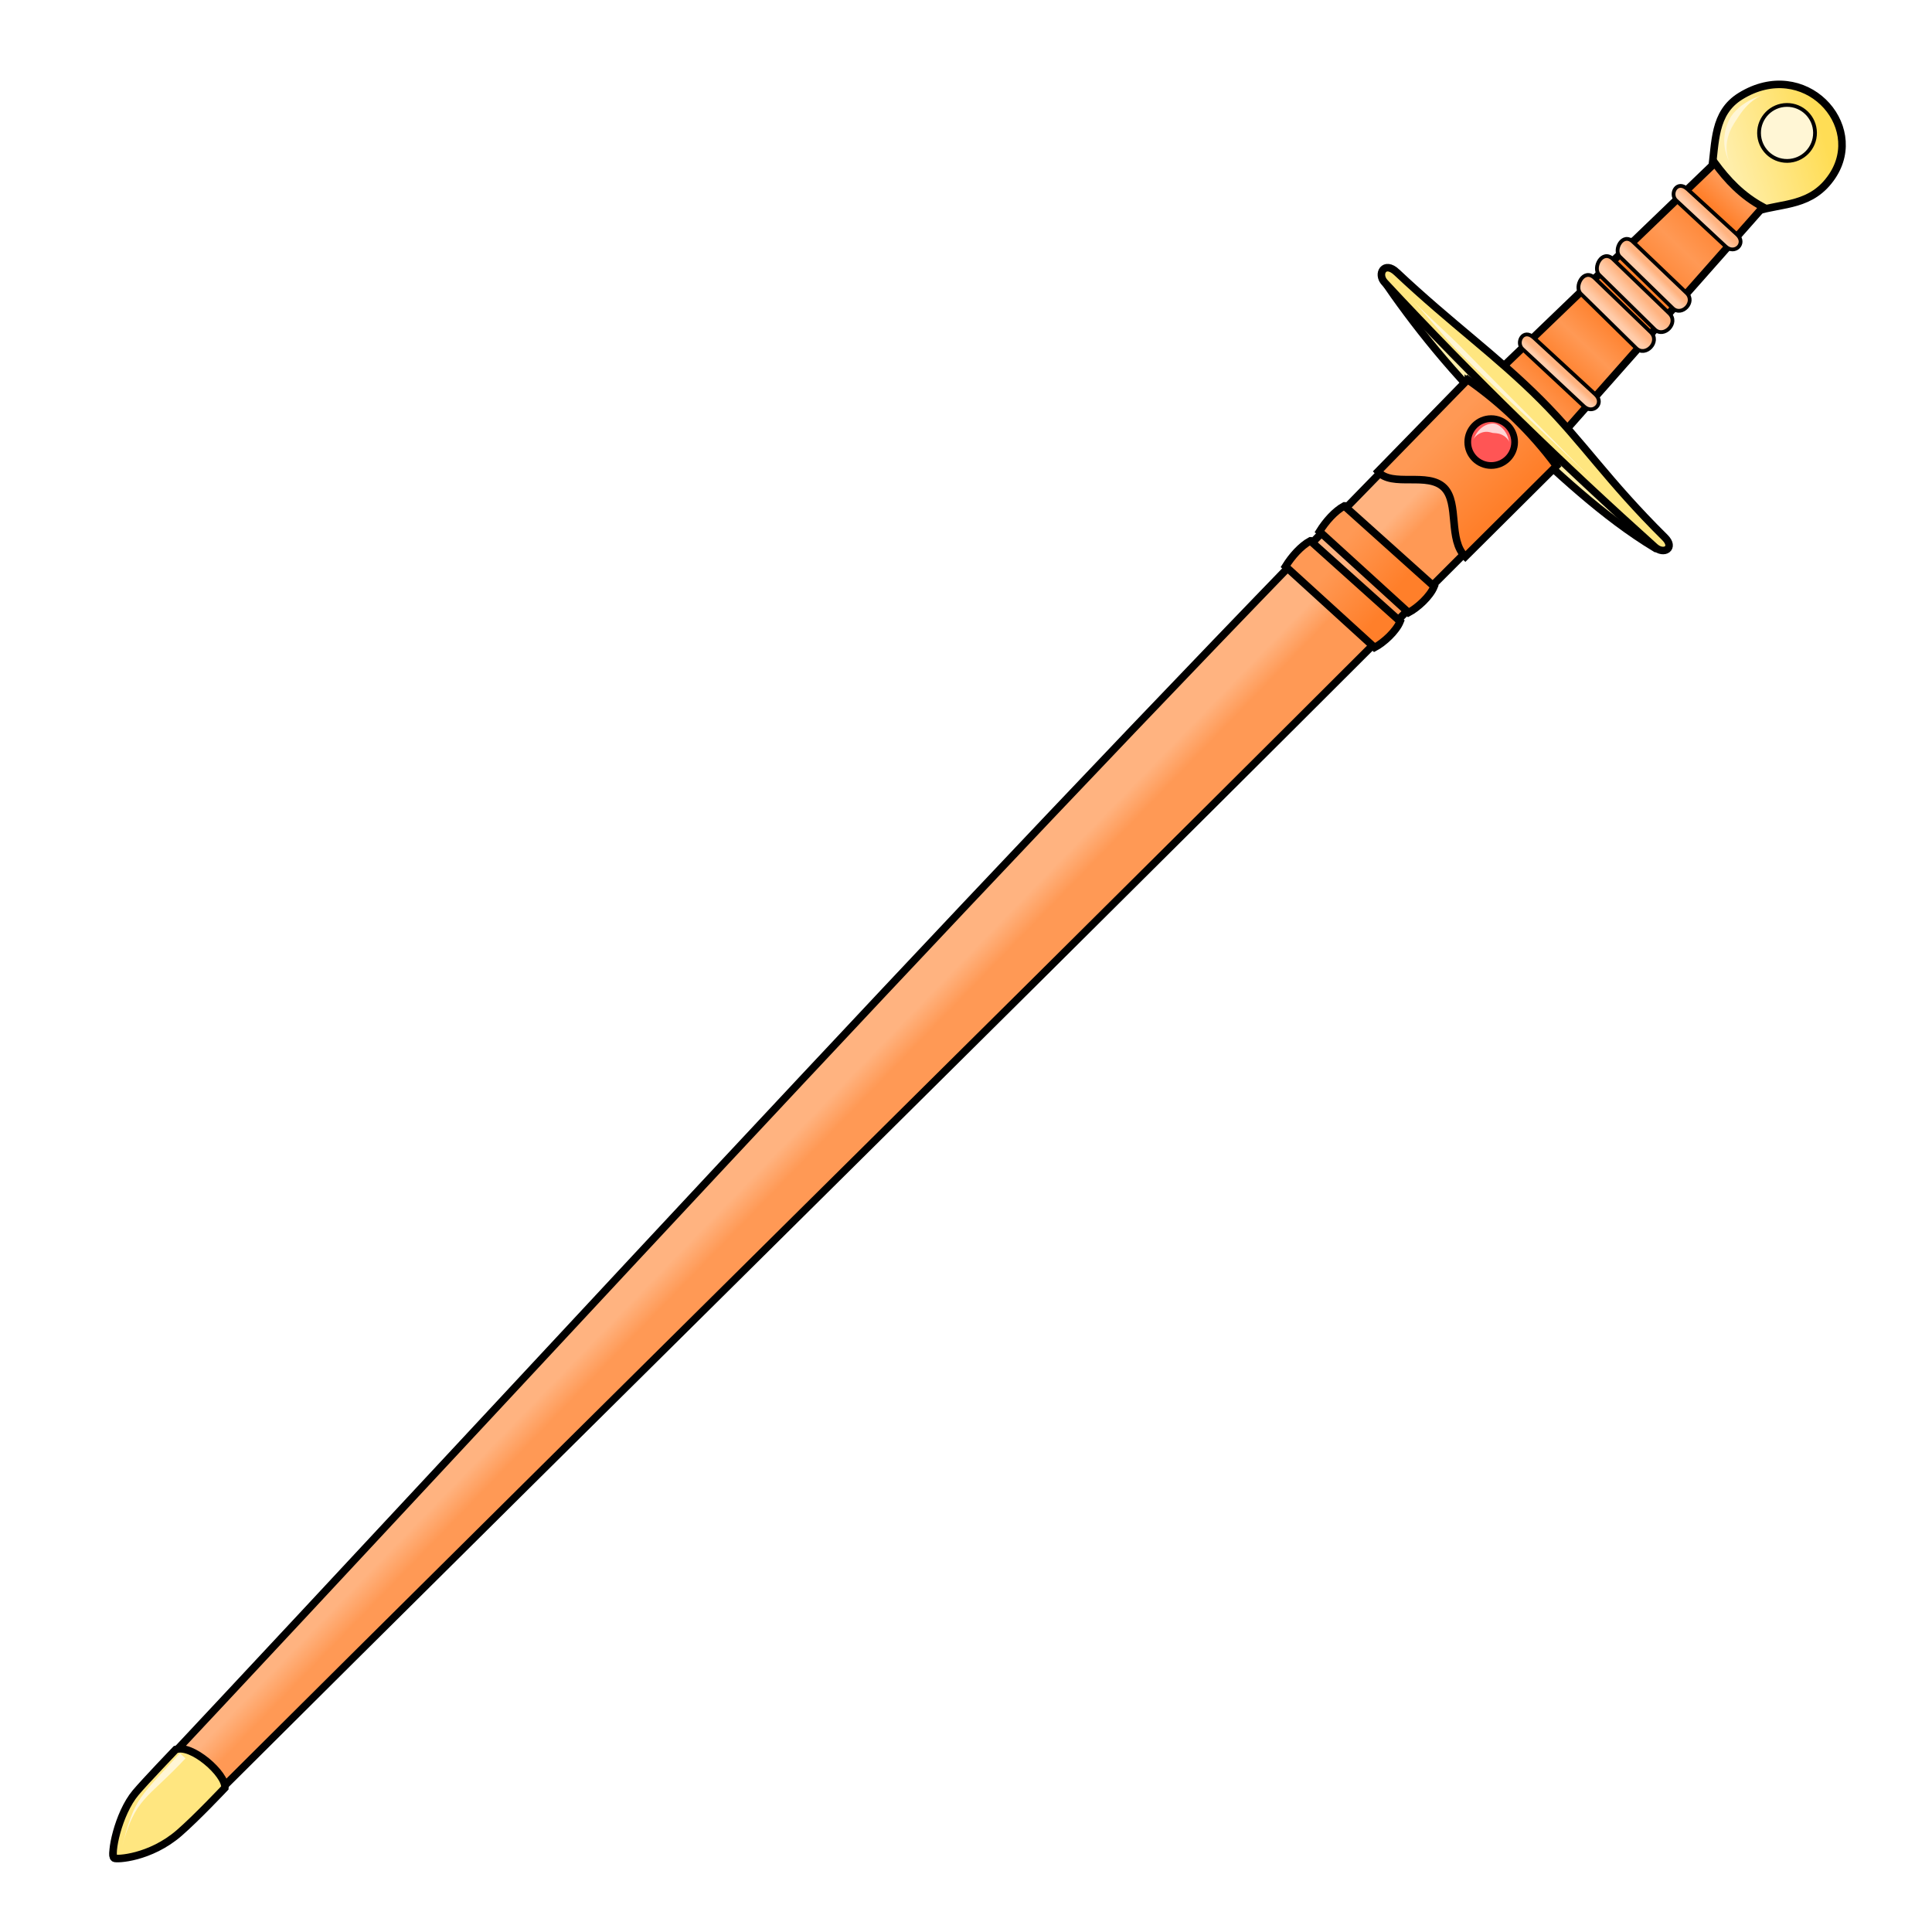
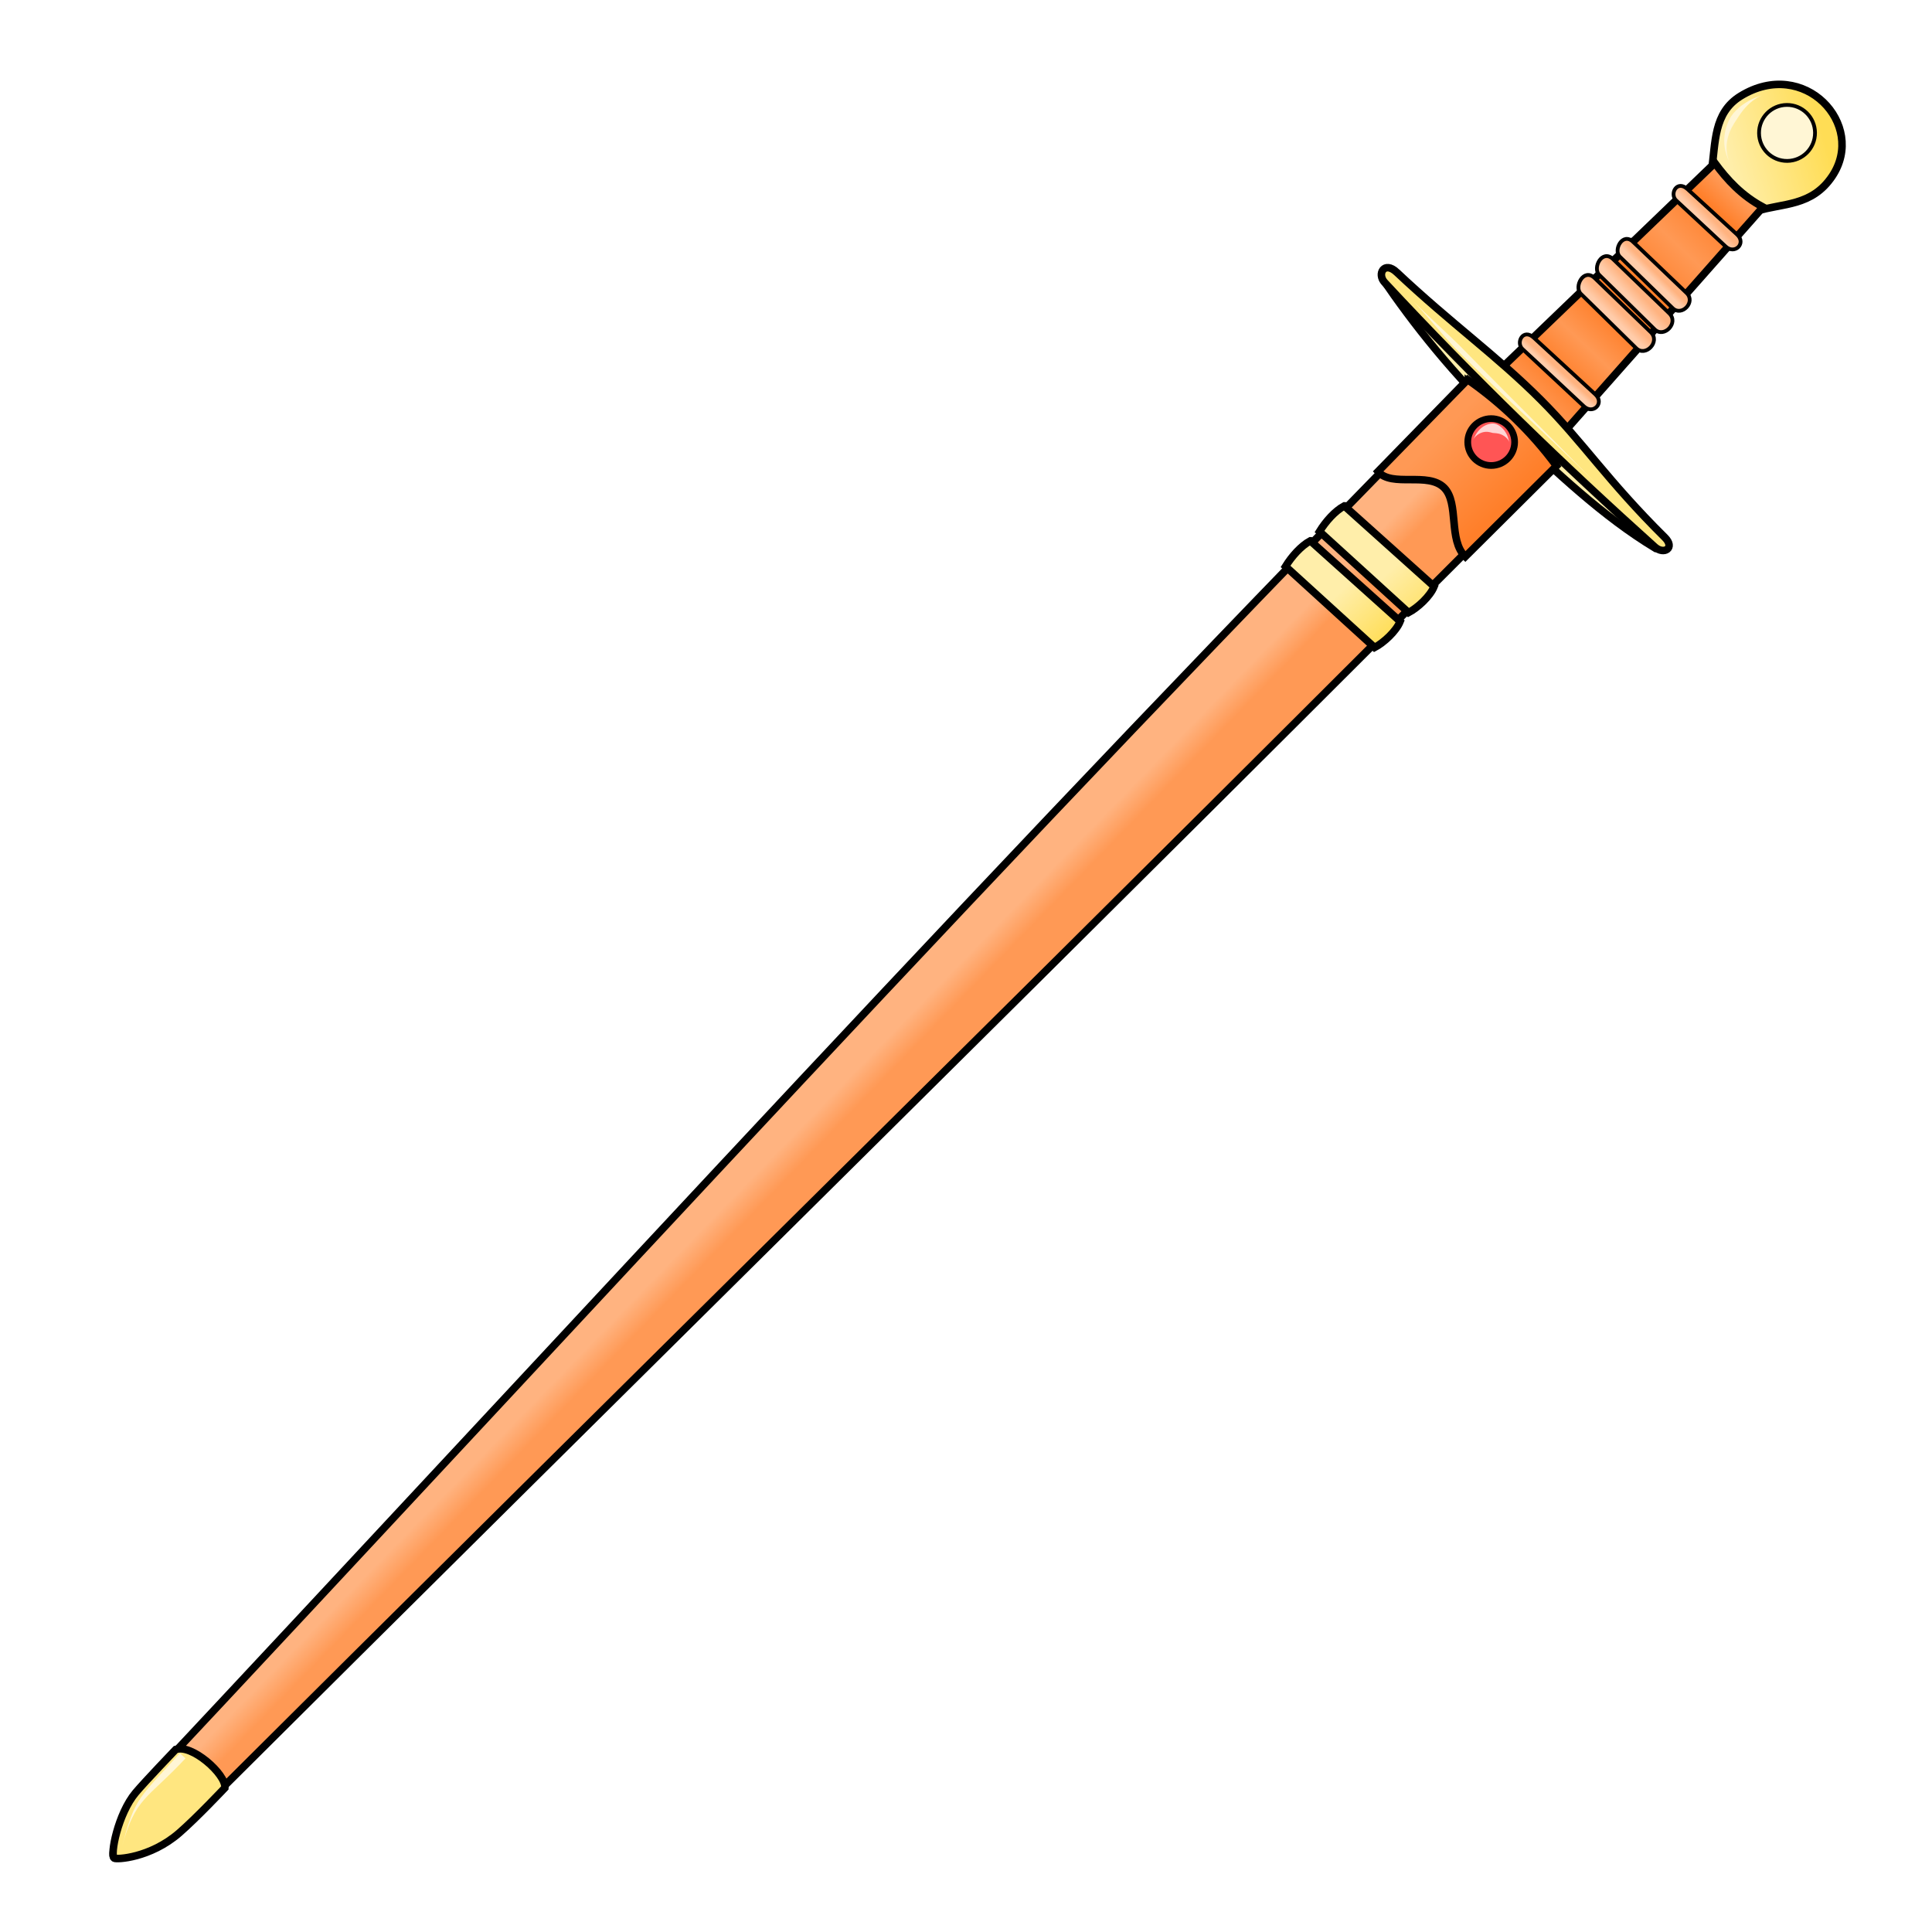
<svg xmlns="http://www.w3.org/2000/svg" xmlns:xlink="http://www.w3.org/1999/xlink" cursor="default" version="1.1" viewBox="0 0 256 256">
  <defs>
-     <linearGradient id="innoGrad2">
-       <stop stop-color="#ff7f2a" offset="0" />
-       <stop stop-color="#f95" offset="1" />
-     </linearGradient>
    <linearGradient id="innoGrad4">
      <stop stop-color="#ffb380" offset="0" />
      <stop stop-color="#fca" offset="1" />
    </linearGradient>
-     <linearGradient id="linearGradient1232" x1="149.74" x2="147.34" y1="110.12" y2="107.69" gradientTransform="matrix(.0086692 .99996 .99996 -.0086692 -.22047 .26984)" gradientUnits="userSpaceOnUse">
+     <linearGradient id="innoGrad5" x1="149.74" x2="147.34" y1="110.12" y2="107.69" gradientTransform="matrix(.0086692 .99996 .99996 -.0086692 -.22047 .26984)" gradientUnits="userSpaceOnUse">
      <stop stop-color="#f95" offset="0" />
      <stop stop-color="#ffb380" offset="1" />
    </linearGradient>
-     <linearGradient id="linearGradient1250" x1="18.12" x2="21.466" y1="241.29" y2="228.73" gradientTransform="matrix(.0086692 .99996 .99996 -.0086692 -.22047 .26984)" gradientUnits="userSpaceOnUse">
+     <linearGradient id="innoGrad1" x1="18.12" x2="21.466" y1="241.29" y2="228.73" gradientTransform="matrix(.0086692 .99996 .99996 -.0086692 -.22047 .26984)" gradientUnits="userSpaceOnUse">
      <stop stop-color="#fd5" offset="0" />
      <stop stop-color="#fea" offset="1" />
    </linearGradient>
    <linearGradient id="linearGradient1284" x1="30" x2="30.714" y1="226.18" y2="225.42" gradientTransform="matrix(.0086692 .99996 .99996 -.0086692 -.22047 .26984)" gradientUnits="userSpaceOnUse" xlink:href="#innoGrad4" />
    <linearGradient id="linearGradient1292" x1="37.634" x2="38.214" y1="219.17" y2="218.59" gradientTransform="matrix(.0086692 .99996 .99996 -.0086692 -.22047 .26984)" gradientUnits="userSpaceOnUse" xlink:href="#innoGrad4" />
    <linearGradient id="linearGradient1306" x1="40.045" x2="40.938" y1="216.76" y2="215.78" gradientTransform="matrix(.0086692 .99996 .99996 -.0086692 -.22047 .26984)" gradientUnits="userSpaceOnUse" xlink:href="#innoGrad4" />
    <linearGradient id="linearGradient1314" x1="42.455" x2="43.348" y1="214.21" y2="213.32" gradientTransform="matrix(.0086692 .99996 .99996 -.0086692 -.22047 .26984)" gradientUnits="userSpaceOnUse" xlink:href="#innoGrad4" />
    <linearGradient id="linearGradient1322" x1="50.58" x2="51.071" y1="206.49" y2="206.04" gradientTransform="matrix(.0086692 .99996 .99996 -.0086692 -.22047 .26984)" gradientUnits="userSpaceOnUse" xlink:href="#innoGrad4" />
-     <linearGradient id="linearGradient1330" x1="27.009" x2="54.821" y1="229.57" y2="202.83" gradientTransform="matrix(.0086692 .99996 .99996 -.0086692 -.22047 .26984)" gradientUnits="userSpaceOnUse">
+     <linearGradient id="innoGrad3" x1="27.009" x2="54.821" y1="229.57" y2="202.83" gradientTransform="matrix(.0086692 .99996 .99996 -.0086692 -.22047 .26984)" gradientUnits="userSpaceOnUse">
      <stop stop-color="#f95" offset="0" />
      <stop stop-color="#ff7f2a" offset=".088" />
      <stop stop-color="#f95" offset=".265" />
      <stop stop-color="#ff7f2a" offset=".446" />
      <stop stop-color="#ff7f2a" offset=".601" />
      <stop stop-color="#f95" offset=".733" />
      <stop stop-color="#ff7f2a" offset=".863" />
      <stop stop-color="#f95" offset="1" />
    </linearGradient>
-     <linearGradient id="linearGradient903" x1="200.1" x2="191.22" y1="65.966" y2="57.051" gradientUnits="userSpaceOnUse" xlink:href="#innoGrad2" />
-     <linearGradient id="linearGradient943" x1="185.93" x2="178.95" y1="77.051" y2="70.746" gradientUnits="userSpaceOnUse" xlink:href="#innoGrad2" />
-     <linearGradient id="linearGradient951" x1="181.93" x2="175.36" y1="82.508" y2="76.271" gradientUnits="userSpaceOnUse" xlink:href="#innoGrad2" />
+     <linearGradient id="linearGradient903" x1="200.1" x2="191.22" y1="65.966" y2="57.051" gradientUnits="userSpaceOnUse">
+       <stop stop-color="#ff7f2a" offset="0" />
+       <stop stop-color="#f95" offset="1" />
+     </linearGradient>
+     <linearGradient id="linearGradient943" x1="185.93" x2="178.95" y1="77.051" y2="70.746" gradientUnits="userSpaceOnUse" xlink:href="#innoGrad1" />
+     <linearGradient id="linearGradient951" x1="181.93" x2="175.36" y1="82.508" y2="76.271" gradientUnits="userSpaceOnUse" xlink:href="#innoGrad1" />
+     <linearGradient id="linearGradient938" x1="18.12" x2="21.466" y1="241.29" y2="228.73" gradientTransform="matrix(.0086692 .99996 .99996 -.0086692 -.22047 .26984)" gradientUnits="userSpaceOnUse" xlink:href="#innoGrad1" />
  </defs>
  <g fill-rule="evenodd" stroke="#000">
    <path d="m183.16 36.895c3.966 5.833 9.402 12.842 16.734 19.722 6.281 5.894 12.456 11.807 19.47 16.038 3.36-0.511-35.786-38.519-36.203-35.759z" fill="#fea" />
-     <path d="m226.79 22.589c0.557-3.639 0.218-7.622 3.843-9.856 8.445-5.201 16.713 3.788 12.146 10.61-2.704 4.038-6.564 3.552-10.05 4.64z" fill="url(#linearGradient1250)" />
-     <path d="m227.22 21.603-28.956 27.841 8.377 8.499 26.969-30.503c-2.827-1.519-4.738-3.599-6.39-5.837z" fill="url(#linearGradient1330)" />
+     <path d="m226.79 22.589c0.557-3.639 0.218-7.622 3.843-9.856 8.445-5.201 16.713 3.788 12.146 10.61-2.704 4.038-6.564 3.552-10.05 4.64z" fill="url(#linearGradient938)" />
+     <path d="m227.22 21.603-28.956 27.841 8.377 8.499 26.969-30.503c-2.827-1.519-4.738-3.599-6.39-5.837z" fill="url(#innoGrad3)" />
    <path d="m185.07 36.075c-1.643-1.546-2.653 0.216-1.595 1.354 11.877 12.778 23.818 24.293 35.796 35.048 1.206 1.083 2.74 0.136 1.329-1.262-7.633-7.557-10.806-12.596-16.408-18.206-5.925-5.932-11.8-10.047-19.122-16.933z" fill="#ffe680" />
-     <path d="m194.57 50.733c-59.892 60.792-117.4 123.83-175.99 186.33-2.463 2.627-3.88 8.548-3.539 8.987 0.273 0.35 5.64-0.398 8.889-3.635 61.544-61.322 120.34-119.08 181.88-180.86-3.796-3.56-7.532-7.407-11.24-10.823z" fill="url(#linearGradient1232)" />
+     <path d="m194.57 50.733c-59.892 60.792-117.4 123.83-175.99 186.33-2.463 2.627-3.88 8.548-3.539 8.987 0.273 0.35 5.64-0.398 8.889-3.635 61.544-61.322 120.34-119.08 181.88-180.86-3.796-3.56-7.532-7.407-11.24-10.823z" fill="url(#innoGrad5)" />
    <g stroke-width=".5">
      <path d="m223.61 25.067 6.555 6.004c1.276 1.169-0.301 2.71-1.501 1.592l-6.556-6.099c-0.922-0.858 0.088-2.792 1.502-1.497z" fill="url(#linearGradient1284)" />
      <path d="m216.39 32.043 7.099 6.789c1.25 1.197-0.67 3.151-1.846 2.006l-7.003-6.822c-0.903-0.879 0.363-3.298 1.75-1.972z" fill="url(#linearGradient1292)" />
      <path d="m213.75 34.346 7.438 7.177c1.31 1.265-0.701 3.329-1.934 2.119l-7.338-7.21c-0.946-0.93 0.381-3.486 1.834-2.086z" fill="url(#linearGradient1306)" />
      <path d="m211.3 36.845 7.438 7.177c1.311 1.265-0.701 3.329-1.932 2.119l-7.34-7.211c-0.945-0.93 0.382-3.486 1.834-2.086z" fill="url(#linearGradient1314)" />
      <path d="m203.24 44.75 8.146 7.506c1.272 1.173-0.302 2.711-1.501 1.592l-8.147-7.601c-0.921-0.86 0.091-2.797 1.502-1.497z" fill="url(#linearGradient1322)" />
    </g>
  </g>
  <circle transform="matrix(.0086692 .99996 .99996 -.0086692 0 0)" cx="19.666" cy="236.63" r="3.709" fill="#fff6d5" stroke="#000" stroke-linecap="round" stroke-linejoin="round" stroke-width=".5" />
  <path d="m187.31 39.936c1.265 1.343 4.977 4.717 6.056 5.812 2.743 2.78 2.728 2.799 6.542 6.631 4.031 4.05 2.408 2.413 6.438 6.464 2.121 2.14 4.151 4.214 5.484 5.567a263.15 263.15 0 0 0-5.59-5.46c-2.181-2.077-4.487-4.222-6.642-6.253-2.83-2.666-5.026-4.787-6.704-6.486-1.079-1.096-4.32-4.933-5.585-6.276zm46.216-27.317c-0.549 0.185-1.376 0.694-2.156 1.526-0.637 0.68-0.982 1.275-1.252 1.682-0.086 0.131-0.197 0.296-0.319 0.489-0.392 0.628-0.81 1.461-0.965 2.472-0.178 1.164 0.07 2.156 0.393 2.797-0.325-0.641-0.738-1.554-0.759-2.821a6.335 6.335 0 0 1 0.632-2.831c0.111-0.23 0.222-0.422 0.319-0.568 0.282-0.427 0.851-1.042 1.635-1.587 1.034-0.719 1.886-0.963 2.47-1.159z" fill="#fff6d5" />
  <g stroke="#000" stroke-linecap="round">
-     <g>
-       <path d="m23.263 231.84c2.054-0.854 6.733 3.266 6.538 5.059 0 0-3.767 3.995-6.062 5.983-3.837 3.324-8.315 3.532-8.606 3.334-0.577-0.392 0.492-5.882 2.84-8.676 1.25-1.487 5.289-5.7 5.289-5.7z" fill="#ffe680" />
-       <path d="m194.47 50.307c4.401 3.072 8.362 6.823 11.769 11.431l-12.081 12.019c-2.284-2.19-0.789-7.078-2.791-9.115-2.143-2.18-6.929-8e-3 -8.774-2.163z" fill="url(#linearGradient903)" />
-       <path d="m173.63 71.662 11.898 10.678c-0.533 1.315-2.188 2.824-3.39 3.458l-11.797-10.746c0.826-1.333 2.041-2.711 3.288-3.39z" fill="url(#linearGradient951)" />
-       <path d="m178.13 67.035 11.898 10.678c-0.533 1.315-2.188 2.824-3.39 3.458l-11.797-10.746c0.826-1.333 2.041-2.711 3.288-3.39z" fill="url(#linearGradient943)" />
-     </g>
-     <ellipse cx="197.59" cy="58.576" rx="3.106" ry="3.106" fill="#f55" stroke-width=".89" />
+     <path d="m23.263 231.84c2.054-0.854 6.733 3.266 6.538 5.059 0 0-3.767 3.995-6.062 5.983-3.837 3.324-8.315 3.532-8.606 3.334-0.577-0.392 0.492-5.882 2.84-8.676 1.25-1.487 5.289-5.7 5.289-5.7z" fill="#ffe680" />
+     <path d="m194.47 50.307c4.401 3.072 8.362 6.823 11.769 11.431l-12.081 12.019c-2.284-2.19-0.789-7.078-2.791-9.115-2.143-2.18-6.929-8e-3 -8.774-2.163z" fill="url(#linearGradient903)" />
+     <path d="m173.63 71.662 11.898 10.678c-0.533 1.315-2.188 2.824-3.39 3.458l-11.797-10.746c0.826-1.333 2.041-2.711 3.288-3.39z" fill="url(#linearGradient951)" />
+     <path d="m178.13 67.035 11.898 10.678c-0.533 1.315-2.188 2.824-3.39 3.458l-11.797-10.746c0.826-1.333 2.041-2.711 3.288-3.39z" fill="url(#linearGradient943)" />
+     <circle cx="197.59" cy="58.576" r="3.106" fill="#f55" stroke-width=".89" />
  </g>
  <path d="m195.19 58.271c0.226-0.426 0.735-0.866 1.341-1.005 0.551-0.126 0.968 0.027 1.212 0.088 0.027 0.007 0.052 0.012 0.074 0.016 0.222 0.038 0.602-0.01 1.117 0.206 0.545 0.229 0.951 0.669 1.069 1.033-0.12-0.371-0.195-0.92-0.65-1.535-0.408-0.551-0.949-0.873-1.323-0.937-0.038-0.007-0.081-0.012-0.127-0.014-0.458-0.028-1.1 0.141-1.656 0.615-0.595 0.508-0.835 1.114-1.057 1.532z" fill="#ffd5d5" />
  <path d="m24.209 232.65-0.368-0.339c-0.895 0.972-2.115 2.284-3.148 3.421-0.784 0.863-1.464 1.646-2.019 2.455-0.564 0.823-0.975 1.636-1.345 2.615-0.477 1.26-0.863 2.76-1.174 3.928 0.313-1.176 0.775-2.642 1.356-3.85 0.448-0.932 0.935-1.665 1.56-2.388 0.611-0.707 1.355-1.403 2.196-2.198 1.235-1.168 2.264-2.169 3.31-3.306l-0.368-0.339z" fill="#fff6d5" />
</svg>
